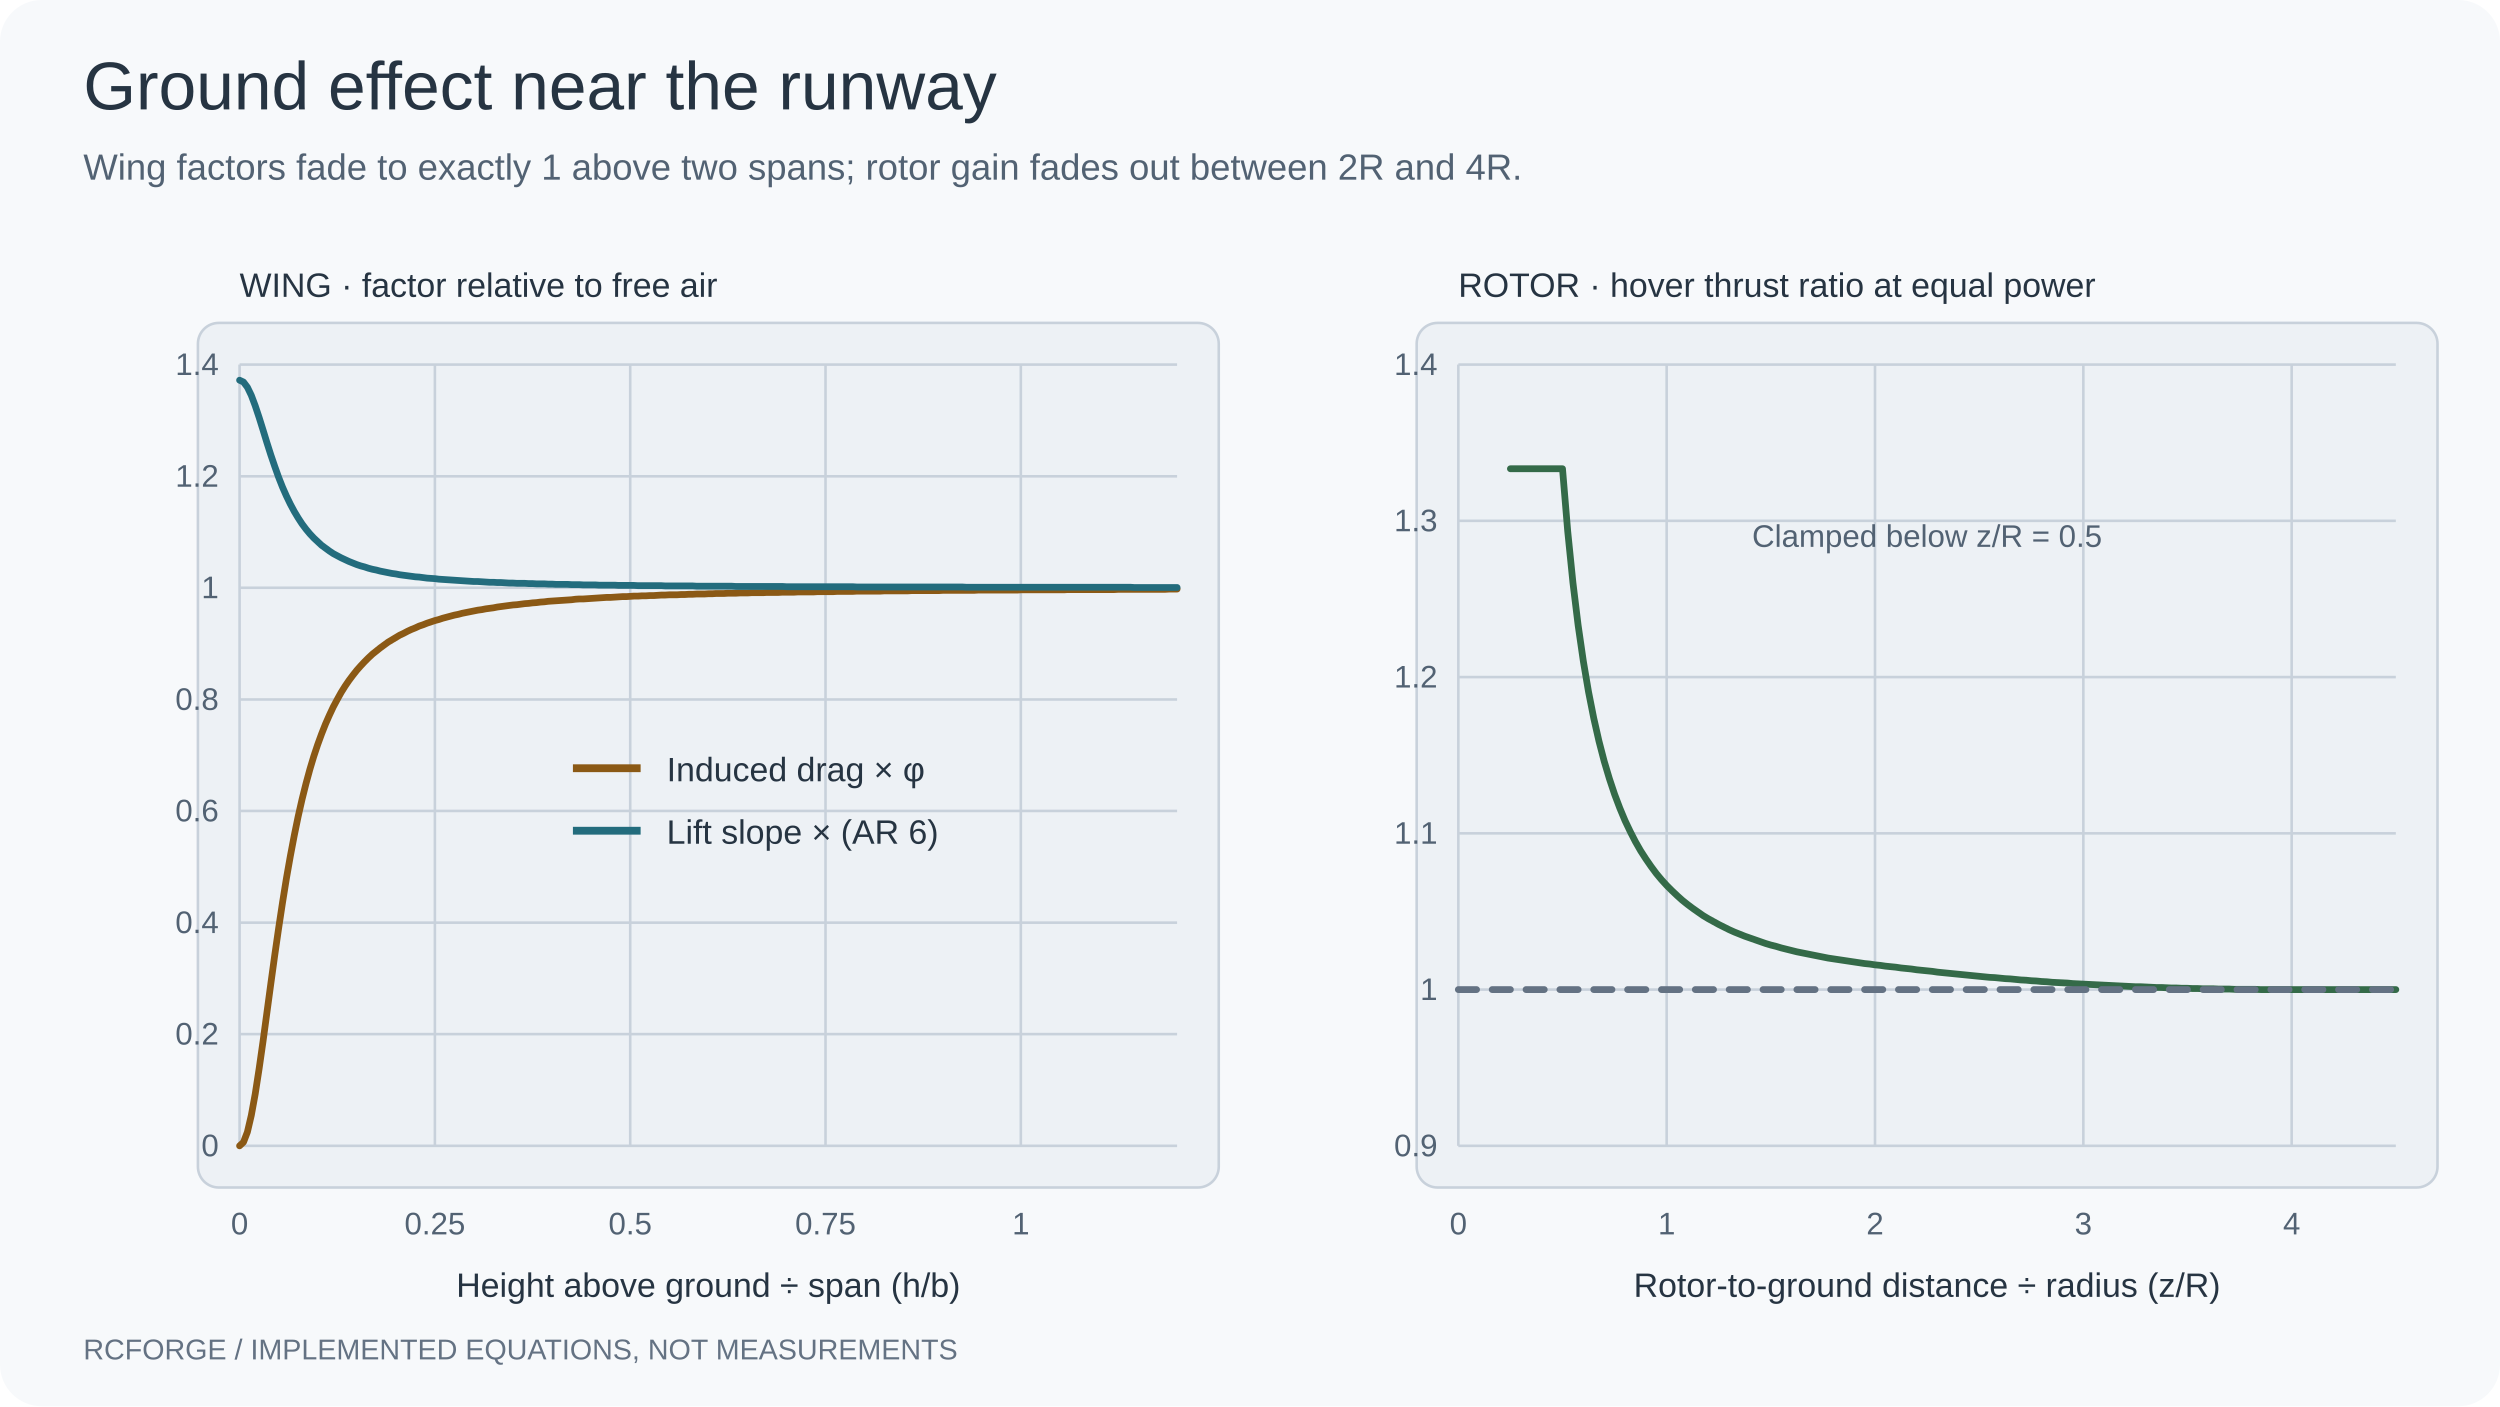
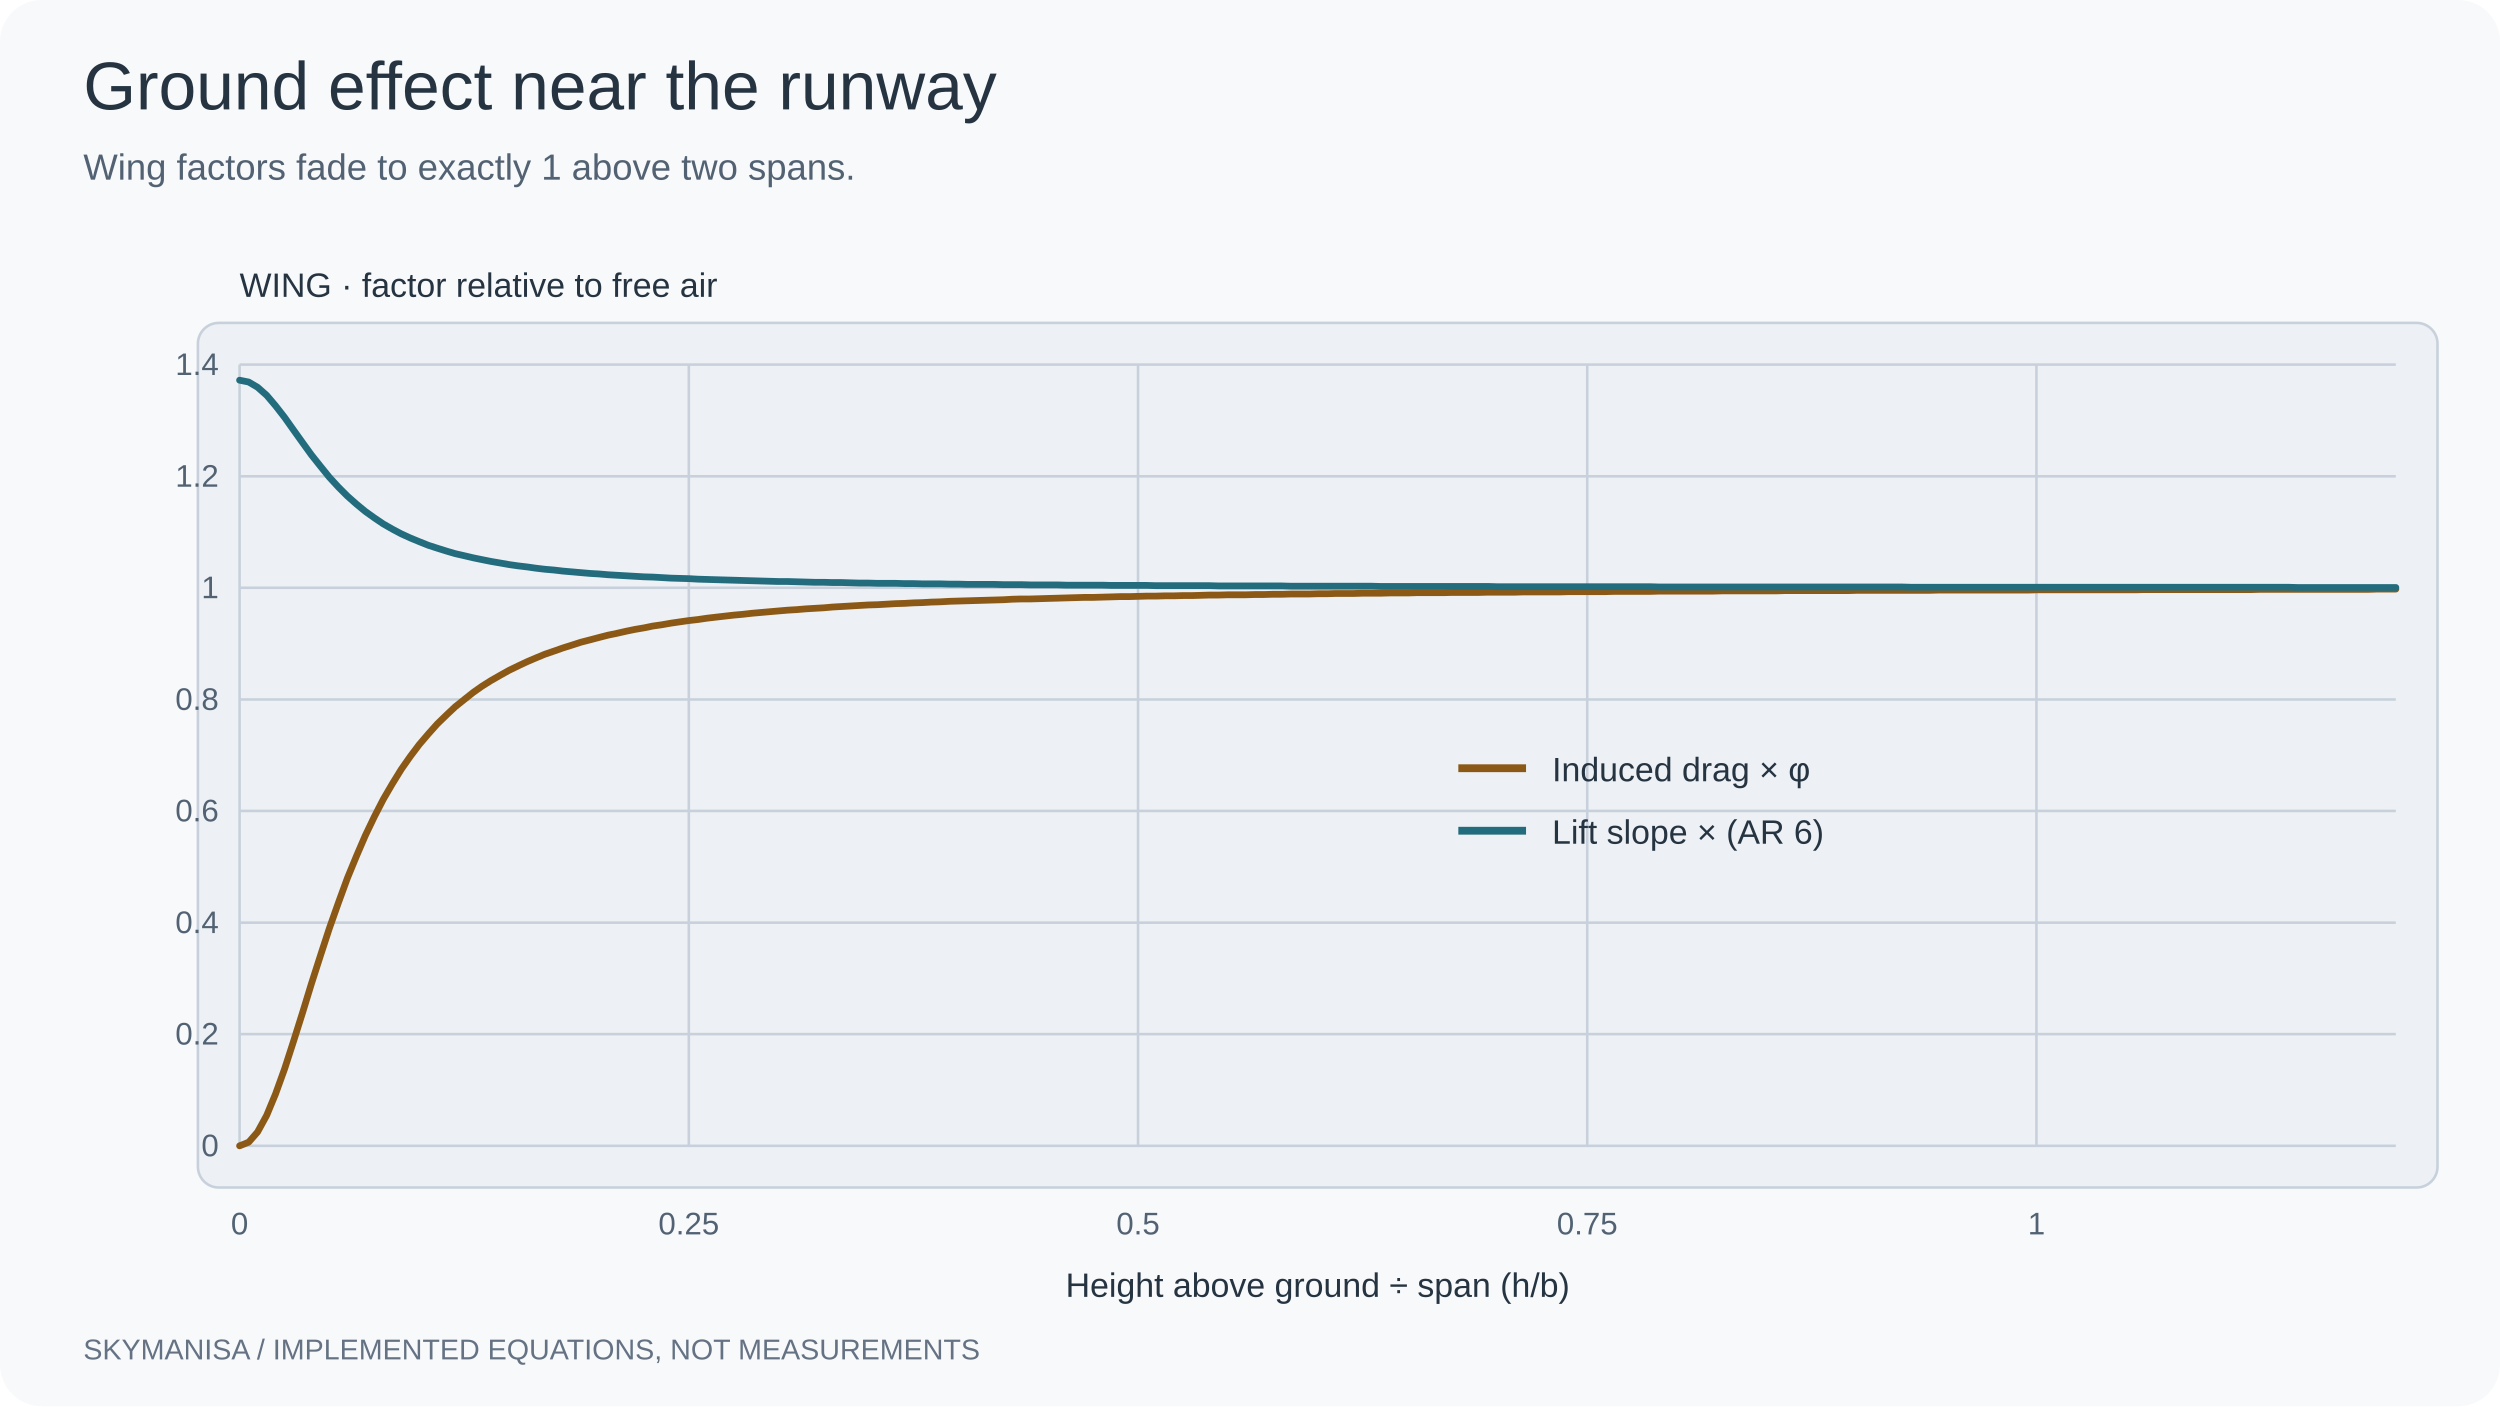
<svg xmlns="http://www.w3.org/2000/svg" width="960" height="540" viewBox="0 0 960 540" role="img" aria-labelledby="title desc">
  <style>text{font-family:Arial,Helvetica,sans-serif}</style>
  <rect width="960" height="540" rx="16" fill="#f7f9fb" />
  <text x="32" y="42" font-size="26" fill="#263442" text-anchor="start">Ground effect near the runway</text>
-   <text x="32" y="69" font-size="14" fill="#526273" text-anchor="start">Wing factors fade to exactly 1 above two spans; rotor gain fades out between 2R and 4R.</text>
-   <rect x="76" y="124" width="392" height="332" rx="8" fill="#edf1f5" stroke="#c8d1db" />
+   <text x="32" y="69" font-size="14" fill="#526273" text-anchor="start">Wing factors fade to exactly 1 above two spans.</text>
+   <rect x="76" y="124" width="860" height="332" rx="8" fill="#edf1f5" stroke="#c8d1db" />
  <path d="M92 140V440" stroke="#c8d1db" stroke-width="1" />
  <text x="92" y="474" font-size="12" fill="#526273" text-anchor="middle">0</text>
-   <path d="M167 140V440" stroke="#c8d1db" stroke-width="1" />
-   <text x="167" y="474" font-size="12" fill="#526273" text-anchor="middle">0.25</text>
-   <path d="M242 140V440" stroke="#c8d1db" stroke-width="1" />
-   <text x="242" y="474" font-size="12" fill="#526273" text-anchor="middle">0.5</text>
-   <path d="M317 140V440" stroke="#c8d1db" stroke-width="1" />
-   <text x="317" y="474" font-size="12" fill="#526273" text-anchor="middle">0.75</text>
-   <path d="M392 140V440" stroke="#c8d1db" stroke-width="1" />
-   <text x="392" y="474" font-size="12" fill="#526273" text-anchor="middle">1</text>
-   <path d="M92 440H452" stroke="#c8d1db" stroke-width="1" />
+   <path d="M264.5 140V440" stroke="#c8d1db" stroke-width="1" />
+   <text x="264.5" y="474" font-size="12" fill="#526273" text-anchor="middle">0.25</text>
+   <path d="M437 140V440" stroke="#c8d1db" stroke-width="1" />
+   <text x="437" y="474" font-size="12" fill="#526273" text-anchor="middle">0.5</text>
+   <path d="M609.5 140V440" stroke="#c8d1db" stroke-width="1" />
+   <text x="609.5" y="474" font-size="12" fill="#526273" text-anchor="middle">0.75</text>
+   <path d="M782 140V440" stroke="#c8d1db" stroke-width="1" />
+   <text x="782" y="474" font-size="12" fill="#526273" text-anchor="middle">1</text>
+   <path d="M92 440H920" stroke="#c8d1db" stroke-width="1" />
  <text x="84" y="444" font-size="12" fill="#526273" text-anchor="end">0</text>
-   <path d="M92 397.1H452" stroke="#c8d1db" stroke-width="1" />
+   <path d="M92 397.1H920" stroke="#c8d1db" stroke-width="1" />
  <text x="84" y="401.1" font-size="12" fill="#526273" text-anchor="end">0.2</text>
-   <path d="M92 354.3H452" stroke="#c8d1db" stroke-width="1" />
+   <path d="M92 354.3H920" stroke="#c8d1db" stroke-width="1" />
  <text x="84" y="358.3" font-size="12" fill="#526273" text-anchor="end">0.4</text>
-   <path d="M92 311.4H452" stroke="#c8d1db" stroke-width="1" />
+   <path d="M92 311.4H920" stroke="#c8d1db" stroke-width="1" />
  <text x="84" y="315.4" font-size="12" fill="#526273" text-anchor="end">0.6</text>
-   <path d="M92 268.6H452" stroke="#c8d1db" stroke-width="1" />
+   <path d="M92 268.6H920" stroke="#c8d1db" stroke-width="1" />
  <text x="84" y="272.6" font-size="12" fill="#526273" text-anchor="end">0.8</text>
-   <path d="M92 225.7H452" stroke="#c8d1db" stroke-width="1" />
+   <path d="M92 225.7H920" stroke="#c8d1db" stroke-width="1" />
  <text x="84" y="229.7" font-size="12" fill="#526273" text-anchor="end">1</text>
-   <path d="M92 182.9H452" stroke="#c8d1db" stroke-width="1" />
+   <path d="M92 182.9H920" stroke="#c8d1db" stroke-width="1" />
  <text x="84" y="186.9" font-size="12" fill="#526273" text-anchor="end">1.2</text>
-   <path d="M92 140H452" stroke="#c8d1db" stroke-width="1" />
+   <path d="M92 140H920" stroke="#c8d1db" stroke-width="1" />
  <text x="84" y="144" font-size="12" fill="#526273" text-anchor="end">1.4</text>
-   <text x="272" y="498" font-size="13" fill="#263442" text-anchor="middle">Height above ground ÷ span (h/b)</text>
+   <text x="506" y="498" font-size="13" fill="#263442" text-anchor="middle">Height above ground ÷ span (h/b)</text>
  <text x="92" y="114" font-size="13" fill="#263442" text-anchor="start">WING · factor relative to free air</text>
-   <path d="M92 440L93.5 438.6L95 434.7L96.5 428.3L98 420.1L99.5 410.4L101 399.9L102.5 388.8L104 377.7L105.5 366.8L107 356.4L108.5 346.5L110 337.2L111.5 328.7L113 320.8L114.5 313.5L116 306.9L117.5 300.9L119 295.4L120.5 290.4L122 285.9L123.5 281.8L125 278L126.5 274.6L128 271.4L129.5 268.6L131 265.9L132.5 263.5L134 261.3L135.5 259.3L137 257.4L138.5 255.7L140 254.1L141.5 252.6L143 251.2L144.5 250L146 248.8L147.5 247.7L149 246.6L150.5 245.7L152 244.8L153.5 243.9L155 243.2L156.5 242.4L158 241.7L159.5 241.1L161 240.4L162.5 239.9L164 239.3L165.5 238.8L167 238.3L168.5 237.9L170 237.4L171.5 237L173 236.6L174.5 236.2L176 235.9L177.5 235.5L179 235.2L180.5 234.9L182 234.6L183.5 234.3L185 234.1L186.5 233.8L188 233.6L189.5 233.4L191 233.1L192.5 232.9L194 232.7L195.5 232.5L197 232.3L198.5 232.2L200 232L201.5 231.8L203 231.7L204.5 231.5L206 231.4L207.5 231.2L209 231.1L210.5 230.9L212 230.8L213.5 230.7L215 230.6L216.5 230.5L218 230.4L219.5 230.3L221 230.1L222.5 230L224 230L225.5 229.9L227 229.8L228.5 229.7L230 229.6L231.5 229.5L233 229.4L234.5 229.4L236 229.3L237.5 229.2L239 229.1L240.5 229.1L242 229L243.5 228.9L245 228.9L246.5 228.8L248 228.8L249.5 228.7L251 228.7L252.5 228.6L254 228.5L255.5 228.5L257 228.4L258.5 228.4L260 228.4L261.5 228.3L263 228.3L264.5 228.2L266 228.2L267.5 228.1L269 228.1L270.5 228.1L272 228L273.5 228L275 227.9L276.5 227.9L278 227.9L279.5 227.8L281 227.8L282.5 227.8L284 227.7L285.5 227.7L287 227.7L288.5 227.6L290 227.6L291.5 227.6L293 227.6L294.5 227.5L296 227.5L297.5 227.5L299 227.5L300.5 227.4L302 227.4L303.5 227.4L305 227.4L306.5 227.3L308 227.3L309.5 227.3L311 227.3L312.5 227.3L314 227.2L315.5 227.2L317 227.2L318.5 227.2L320 227.2L321.5 227.1L323 227.1L324.5 227.1L326 227.1L327.5 227.1L329 227L330.5 227L332 227L333.5 227L335 227L336.5 227L338 227L339.5 226.9L341 226.9L342.5 226.9L344 226.9L345.5 226.9L347 226.9L348.5 226.9L350 226.8L351.5 226.8L353 226.8L354.5 226.8L356 226.8L357.5 226.8L359 226.8L360.5 226.8L362 226.7L363.5 226.7L365 226.7L366.5 226.7L368 226.7L369.5 226.7L371 226.7L372.5 226.7L374 226.7L375.5 226.6L377 226.6L378.5 226.6L380 226.6L381.5 226.6L383 226.6L384.5 226.6L386 226.6L387.5 226.6L389 226.6L390.5 226.6L392 226.5L393.5 226.5L395 226.5L396.5 226.5L398 226.5L399.5 226.5L401 226.5L402.5 226.5L404 226.5L405.5 226.5L407 226.5L408.5 226.5L410 226.4L411.5 226.4L413 226.4L414.5 226.4L416 226.4L417.5 226.4L419 226.4L420.5 226.4L422 226.4L423.5 226.4L425 226.4L426.5 226.4L428 226.4L429.5 226.3L431 226.3L432.5 226.3L434 226.3L435.5 226.3L437 226.3L438.5 226.3L440 226.3L441.5 226.3L443 226.3L444.5 226.3L446 226.3L447.5 226.3L449 226.2L450.5 226.2L452 226.2" fill="none" stroke="#8b5915" stroke-width="2.6" stroke-linejoin="round" stroke-linecap="round" />
-   <path d="M92 146L93.5 146.7L95 148.7L96.5 151.8L98 155.8L99.5 160.3L101 165.1L102.5 170L104 174.7L105.5 179.1L107 183.3L108.5 187.1L110 190.5L111.5 193.6L113 196.4L114.5 198.9L116 201.2L117.5 203.2L119 205L120.5 206.6L122 208L123.5 209.4L125 210.5L126.5 211.6L128 212.6L129.5 213.4L131 214.2L132.5 214.9L134 215.6L135.5 216.2L137 216.8L138.5 217.3L140 217.7L141.5 218.2L143 218.6L144.5 218.9L146 219.3L147.5 219.6L149 219.9L150.5 220.2L152 220.4L153.5 220.7L155 220.9L156.5 221.1L158 221.3L159.5 221.5L161 221.6L162.5 221.8L164 222L165.5 222.1L167 222.2L168.5 222.4L170 222.5L171.5 222.6L173 222.7L174.5 222.8L176 222.9L177.5 223L179 223.1L180.5 223.2L182 223.3L183.5 223.3L185 223.4L186.5 223.5L188 223.6L189.5 223.6L191 223.7L192.5 223.7L194 223.8L195.5 223.9L197 223.9L198.5 224L200 224L201.5 224L203 224.1L204.5 224.1L206 224.2L207.5 224.2L209 224.2L210.5 224.3L212 224.3L213.5 224.4L215 224.4L216.5 224.4L218 224.4L219.5 224.5L221 224.5L222.5 224.5L224 224.6L225.5 224.6L227 224.6L228.5 224.6L230 224.7L231.5 224.7L233 224.7L234.5 224.7L236 224.7L237.5 224.8L239 224.8L240.5 224.8L242 224.8L243.5 224.8L245 224.9L246.5 224.9L248 224.9L249.5 224.9L251 224.9L252.5 224.9L254 224.9L255.5 225L257 225L258.5 225L260 225L261.5 225L263 225L264.5 225L266 225L267.5 225.1L269 225.1L270.5 225.1L272 225.1L273.5 225.1L275 225.1L276.5 225.1L278 225.1L279.5 225.1L281 225.1L282.5 225.2L284 225.2L285.5 225.2L287 225.2L288.5 225.2L290 225.2L291.5 225.2L293 225.2L294.5 225.2L296 225.2L297.5 225.2L299 225.2L300.5 225.2L302 225.3L303.5 225.3L305 225.3L306.5 225.3L308 225.3L309.5 225.3L311 225.3L312.5 225.3L314 225.3L315.5 225.3L317 225.3L318.5 225.3L320 225.3L321.5 225.3L323 225.3L324.5 225.3L326 225.3L327.5 225.3L329 225.4L330.5 225.4L332 225.4L333.5 225.4L335 225.4L336.5 225.4L338 225.4L339.5 225.4L341 225.4L342.5 225.4L344 225.4L345.5 225.4L347 225.4L348.5 225.4L350 225.4L351.5 225.4L353 225.4L354.5 225.4L356 225.4L357.5 225.4L359 225.4L360.5 225.4L362 225.4L363.5 225.4L365 225.4L366.5 225.4L368 225.4L369.5 225.4L371 225.5L372.5 225.5L374 225.5L375.5 225.5L377 225.5L378.5 225.5L380 225.5L381.5 225.5L383 225.5L384.5 225.5L386 225.5L387.5 225.5L389 225.5L390.5 225.5L392 225.5L393.5 225.5L395 225.5L396.5 225.5L398 225.5L399.5 225.5L401 225.5L402.5 225.5L404 225.5L405.5 225.5L407 225.5L408.5 225.5L410 225.5L411.5 225.5L413 225.5L414.5 225.5L416 225.5L417.5 225.5L419 225.5L420.5 225.5L422 225.5L423.5 225.5L425 225.5L426.5 225.5L428 225.5L429.5 225.5L431 225.5L432.5 225.5L434 225.5L435.5 225.6L437 225.6L438.5 225.6L440 225.6L441.5 225.6L443 225.6L444.5 225.6L446 225.6L447.5 225.6L449 225.6L450.5 225.6L452 225.6" fill="none" stroke="#236c7d" stroke-width="2.6" stroke-linejoin="round" stroke-linecap="round" />
-   <path d="M220 295h26" stroke="#8b5915" stroke-width="3" />
-   <text x="256" y="300" font-size="13" fill="#263442" text-anchor="start">Induced drag × φ</text>
-   <path d="M220 319h26" stroke="#236c7d" stroke-width="3" />
-   <text x="256" y="324" font-size="13" fill="#263442" text-anchor="start">Lift slope × (AR 6)</text>
-   <rect x="544" y="124" width="392" height="332" rx="8" fill="#edf1f5" stroke="#c8d1db" />
-   <path d="M560 140V440" stroke="#c8d1db" stroke-width="1" />
-   <text x="560" y="474" font-size="12" fill="#526273" text-anchor="middle">0</text>
-   <path d="M640 140V440" stroke="#c8d1db" stroke-width="1" />
-   <text x="640" y="474" font-size="12" fill="#526273" text-anchor="middle">1</text>
-   <path d="M720 140V440" stroke="#c8d1db" stroke-width="1" />
-   <text x="720" y="474" font-size="12" fill="#526273" text-anchor="middle">2</text>
-   <path d="M800 140V440" stroke="#c8d1db" stroke-width="1" />
-   <text x="800" y="474" font-size="12" fill="#526273" text-anchor="middle">3</text>
-   <path d="M880 140V440" stroke="#c8d1db" stroke-width="1" />
-   <text x="880" y="474" font-size="12" fill="#526273" text-anchor="middle">4</text>
-   <path d="M560 440H920" stroke="#c8d1db" stroke-width="1" />
-   <text x="552" y="444" font-size="12" fill="#526273" text-anchor="end">0.9</text>
-   <path d="M560 380H920" stroke="#c8d1db" stroke-width="1" />
-   <text x="552" y="384" font-size="12" fill="#526273" text-anchor="end">1</text>
-   <path d="M560 320H920" stroke="#c8d1db" stroke-width="1" />
-   <text x="552" y="324" font-size="12" fill="#526273" text-anchor="end">1.1</text>
-   <path d="M560 260H920" stroke="#c8d1db" stroke-width="1" />
-   <text x="552" y="264" font-size="12" fill="#526273" text-anchor="end">1.2</text>
-   <path d="M560 200H920" stroke="#c8d1db" stroke-width="1" />
-   <text x="552" y="204" font-size="12" fill="#526273" text-anchor="end">1.3</text>
-   <path d="M560 140H920" stroke="#c8d1db" stroke-width="1" />
-   <text x="552" y="144" font-size="12" fill="#526273" text-anchor="end">1.4</text>
-   <text x="740" y="498" font-size="13" fill="#263442" text-anchor="middle">Rotor-to-ground distance ÷ radius (z/R)</text>
-   <text x="560" y="114" font-size="13" fill="#263442" text-anchor="start">ROTOR · hover thrust ratio at equal power</text>
-   <path d="M580 180L582 180L584 180L586 180L588 180L590 180L592 180L594 180L596 180L598 180L600 180L602 204L604 223.7L606 240.1L608 253.9L610 265.7L612 275.8L614 284.6L616 292.3L618 299L620 305L622 310.3L624 315.1L626 319.3L628 323.2L630 326.7L632 329.8L634 332.7L636 335.4L638 337.8L640 340L642 342L644 343.9L646 345.7L648 347.3L650 348.8L652 350.2L654 351.6L656 352.8L658 353.9L660 355L662 356L664 357L666 357.9L668 358.7L670 359.5L672 360.2L674 360.9L676 361.6L678 362.3L680 362.9L682 363.4L684 364L686 364.5L688 365L690 365.5L692 365.9L694 366.3L696 366.7L698 367.1L700 367.5L702 367.9L704 368.2L706 368.5L708 368.8L710 369.1L712 369.4L714 369.7L716 370L718 370.2L720 370.5L722 370.7L724 371L726 371.2L728 371.4L730 371.7L732 371.9L734 372.1L736 372.4L738 372.6L740 372.8L742 373L744 373.3L746 373.5L748 373.7L750 373.9L752 374.1L754 374.3L756 374.5L758 374.7L760 374.9L762 375.1L764 375.3L766 375.4L768 375.6L770 375.8L772 375.9L774 376.1L776 376.3L778 376.4L780 376.6L782 376.7L784 376.9L786 377L788 377.2L790 377.3L792 377.4L794 377.5L796 377.7L798 377.8L800 377.9L802 378L804 378.1L806 378.2L808 378.3L810 378.4L812 378.5L814 378.6L816 378.7L818 378.8L820 378.9L822 378.9L824 379L826 379.1L828 379.2L830 379.2L832 379.3L834 379.4L836 379.4L838 379.5L840 379.5L842 379.6L844 379.6L846 379.7L848 379.7L850 379.7L852 379.8L854 379.8L856 379.8L858 379.9L860 379.9L862 379.9L864 379.9L866 379.9L868 380L870 380L872 380L874 380L876 380L878 380L880 380L882 380L884 380L886 380L888 380L890 380L892 380L894 380L896 380L898 380L900 380L902 380L904 380L906 380L908 380L910 380L912 380L914 380L916 380L918 380L920 380" fill="none" stroke="#346a48" stroke-width="2.6" stroke-linejoin="round" stroke-linecap="round" />
-   <path d="M560 380L920 380" fill="none" stroke="#647283" stroke-width="2.6" stroke-linejoin="round" stroke-linecap="round" stroke-dasharray="7 6" />
-   <text x="740" y="210" font-size="12" fill="#526273" text-anchor="middle">Clamped below z/R = 0.5</text>
-   <text x="32" y="522" font-size="11" fill="#647283" text-anchor="start">RCFORGE  /  IMPLEMENTED EQUATIONS, NOT MEASUREMENTS</text>
+   <path d="M92 440L95.5 438.6L98.9 434.7L102.4 428.3L105.8 420.1L109.3 410.4L112.7 399.9L116.2 388.8L119.6 377.7L123.1 366.8L126.5 356.4L130 346.5L133.4 337.2L136.9 328.7L140.3 320.8L143.8 313.5L147.2 306.9L150.7 300.9L154.1 295.4L157.6 290.4L161 285.9L164.5 281.8L167.9 278L171.4 274.6L174.8 271.4L178.3 268.6L181.7 265.9L185.1 263.5L188.6 261.3L192.1 259.3L195.5 257.4L199 255.7L202.4 254.1L205.9 252.6L209.3 251.2L212.8 250L216.2 248.8L219.7 247.7L223.1 246.6L226.6 245.7L230 244.8L233.5 243.9L236.9 243.2L240.4 242.4L243.8 241.7L247.3 241.1L250.7 240.4L254.2 239.9L257.6 239.3L261 238.8L264.5 238.3L268 237.9L271.4 237.4L274.8 237L278.3 236.6L281.8 236.2L285.2 235.9L288.7 235.5L292.1 235.2L295.5 234.9L299 234.6L302.5 234.3L305.9 234.1L309.4 233.8L312.8 233.6L316.3 233.4L319.7 233.1L323.2 232.9L326.6 232.7L330 232.5L333.5 232.3L337 232.2L340.4 232L343.9 231.8L347.3 231.7L350.8 231.5L354.2 231.4L357.7 231.2L361.1 231.1L364.6 230.9L368 230.8L371.5 230.7L374.9 230.6L378.3 230.5L381.8 230.4L385.3 230.3L388.7 230.1L392.2 230L395.6 230L399.1 229.9L402.5 229.8L406 229.7L409.4 229.6L412.9 229.5L416.3 229.4L419.8 229.4L423.2 229.3L426.7 229.2L430.1 229.1L433.6 229.1L437 229L440.5 228.9L443.9 228.9L447.4 228.8L450.8 228.8L454.3 228.7L457.7 228.7L461.2 228.6L464.6 228.5L468.1 228.5L471.5 228.4L475 228.4L478.4 228.4L481.9 228.3L485.3 228.3L488.7 228.2L492.2 228.2L495.7 228.1L499.1 228.1L502.6 228.1L506 228L509.5 228L512.9 227.9L516.4 227.9L519.8 227.9L523.3 227.8L526.7 227.8L530.2 227.8L533.6 227.7L537.1 227.7L540.5 227.7L543.9 227.6L547.4 227.6L550.8 227.6L554.3 227.6L557.8 227.5L561.2 227.5L564.7 227.5L568.1 227.5L571.6 227.4L575 227.4L578.5 227.4L581.9 227.4L585.3 227.3L588.8 227.3L592.3 227.3L595.7 227.3L599.2 227.3L602.6 227.2L606.1 227.2L609.5 227.2L612.9 227.2L616.4 227.2L619.9 227.1L623.3 227.1L626.8 227.1L630.2 227.1L633.7 227.1L637.1 227L640.6 227L644 227L647.4 227L650.9 227L654.4 227L657.8 227L661.3 226.9L664.7 226.9L668.2 226.9L671.6 226.9L675.1 226.9L678.5 226.9L682 226.9L685.4 226.8L688.9 226.8L692.3 226.8L695.8 226.8L699.2 226.8L702.7 226.8L706.1 226.8L709.6 226.8L713 226.7L716.4 226.7L719.9 226.7L723.3 226.7L726.8 226.7L730.3 226.7L733.7 226.7L737.2 226.7L740.6 226.7L744.1 226.6L747.5 226.6L750.9 226.6L754.4 226.6L757.9 226.6L761.3 226.6L764.8 226.6L768.2 226.6L771.7 226.6L775.1 226.6L778.6 226.6L782 226.5L785.4 226.5L788.9 226.5L792.4 226.5L795.8 226.5L799.3 226.5L802.7 226.5L806.2 226.5L809.6 226.5L813.1 226.5L816.5 226.5L820 226.5L823.4 226.4L826.9 226.4L830.3 226.4L833.8 226.4L837.2 226.4L840.7 226.4L844.1 226.4L847.6 226.4L851 226.4L854.5 226.4L857.9 226.4L861.3 226.4L864.8 226.4L868.3 226.3L871.7 226.3L875.2 226.3L878.6 226.3L882.1 226.3L885.5 226.3L889 226.3L892.4 226.3L895.9 226.3L899.3 226.3L902.8 226.3L906.2 226.3L909.7 226.3L913.1 226.2L916.6 226.2L920 226.2" fill="none" stroke="#8b5915" stroke-width="2.6" stroke-linejoin="round" stroke-linecap="round" />
+   <path d="M92 146L95.5 146.7L98.9 148.7L102.4 151.8L105.8 155.8L109.3 160.3L112.7 165.1L116.2 170L119.6 174.7L123.1 179.1L126.5 183.3L130 187.1L133.4 190.5L136.9 193.6L140.3 196.4L143.8 198.9L147.2 201.2L150.7 203.2L154.1 205L157.6 206.6L161 208L164.5 209.4L167.9 210.5L171.4 211.6L174.8 212.6L178.3 213.4L181.7 214.2L185.1 214.9L188.6 215.6L192.1 216.2L195.5 216.8L199 217.3L202.4 217.7L205.9 218.2L209.3 218.6L212.8 218.9L216.2 219.3L219.7 219.6L223.1 219.9L226.6 220.2L230 220.4L233.5 220.7L236.9 220.9L240.4 221.1L243.8 221.3L247.3 221.5L250.7 221.6L254.2 221.8L257.6 222L261 222.1L264.5 222.2L268 222.4L271.4 222.5L274.8 222.6L278.3 222.7L281.8 222.8L285.2 222.9L288.7 223L292.1 223.1L295.5 223.2L299 223.3L302.5 223.3L305.9 223.4L309.4 223.5L312.8 223.6L316.3 223.6L319.7 223.7L323.2 223.7L326.6 223.8L330 223.9L333.5 223.9L337 224L340.4 224L343.9 224L347.3 224.1L350.8 224.1L354.2 224.2L357.7 224.2L361.1 224.2L364.6 224.3L368 224.3L371.5 224.4L374.9 224.4L378.3 224.4L381.8 224.4L385.3 224.5L388.7 224.5L392.2 224.5L395.6 224.6L399.1 224.6L402.5 224.6L406 224.6L409.4 224.7L412.9 224.7L416.3 224.7L419.8 224.7L423.2 224.7L426.7 224.8L430.1 224.8L433.6 224.8L437 224.8L440.5 224.8L443.9 224.9L447.4 224.9L450.8 224.9L454.3 224.9L457.7 224.9L461.2 224.9L464.6 224.9L468.1 225L471.5 225L475 225L478.4 225L481.9 225L485.3 225L488.7 225L492.2 225L495.7 225.1L499.1 225.1L502.6 225.1L506 225.1L509.5 225.1L512.9 225.1L516.4 225.1L519.8 225.1L523.3 225.1L526.7 225.1L530.2 225.2L533.6 225.2L537.1 225.2L540.5 225.2L543.9 225.2L547.4 225.2L550.8 225.2L554.3 225.2L557.8 225.2L561.2 225.2L564.7 225.2L568.1 225.2L571.6 225.2L575 225.3L578.5 225.3L581.9 225.3L585.3 225.3L588.8 225.3L592.3 225.3L595.7 225.3L599.2 225.3L602.6 225.3L606.1 225.3L609.5 225.3L612.9 225.3L616.4 225.3L619.9 225.3L623.3 225.3L626.8 225.3L630.2 225.3L633.7 225.3L637.1 225.4L640.6 225.4L644 225.4L647.4 225.4L650.9 225.4L654.4 225.4L657.8 225.4L661.3 225.4L664.7 225.4L668.2 225.4L671.6 225.4L675.1 225.4L678.5 225.4L682 225.4L685.4 225.4L688.9 225.4L692.3 225.4L695.8 225.4L699.2 225.4L702.7 225.4L706.1 225.4L709.6 225.4L713 225.4L716.4 225.4L719.9 225.4L723.3 225.4L726.8 225.4L730.3 225.4L733.7 225.5L737.2 225.5L740.6 225.5L744.1 225.5L747.5 225.5L750.9 225.5L754.4 225.5L757.9 225.5L761.3 225.5L764.8 225.5L768.2 225.5L771.7 225.5L775.1 225.5L778.6 225.5L782 225.5L785.4 225.5L788.9 225.5L792.4 225.5L795.8 225.5L799.3 225.5L802.7 225.5L806.2 225.5L809.6 225.5L813.1 225.5L816.5 225.5L820 225.5L823.4 225.5L826.9 225.5L830.3 225.5L833.8 225.5L837.2 225.5L840.7 225.5L844.1 225.5L847.6 225.5L851 225.5L854.5 225.5L857.9 225.5L861.3 225.5L864.8 225.5L868.3 225.5L871.7 225.5L875.2 225.5L878.6 225.5L882.1 225.6L885.5 225.6L889 225.6L892.4 225.6L895.9 225.6L899.3 225.6L902.8 225.6L906.2 225.6L909.7 225.6L913.1 225.6L916.6 225.6L920 225.6" fill="none" stroke="#236c7d" stroke-width="2.6" stroke-linejoin="round" stroke-linecap="round" />
+   <path d="M560 295h26" stroke="#8b5915" stroke-width="3" />
+   <text x="596" y="300" font-size="13" fill="#263442" text-anchor="start">Induced drag × φ</text>
+   <path d="M560 319h26" stroke="#236c7d" stroke-width="3" />
+   <text x="596" y="324" font-size="13" fill="#263442" text-anchor="start">Lift slope × (AR 6)</text>
+   <text x="32" y="522" font-size="11" fill="#647283" text-anchor="start">SKYMANISA  /  IMPLEMENTED EQUATIONS, NOT MEASUREMENTS</text>
  <style>.keyboard-body{fill:#e5ebf0;stroke:#8c9bab}.keyboard-key rect{fill:#f8fafb;stroke:#c2cbd5}.key-letter{fill:#607182}.key-function,.mapped .key-letter{fill:#263442}.mapped.flight rect{fill:#dbeaf0;stroke:#547f91}.mapped.power rect{fill:#f6ecd8;stroke:#987032}.mapped.session rect{fill:#e2ecdf;stroke:#64865e}.mapped.view rect{fill:#ebe4f3;stroke:#8b74a4}</style>
</svg>
